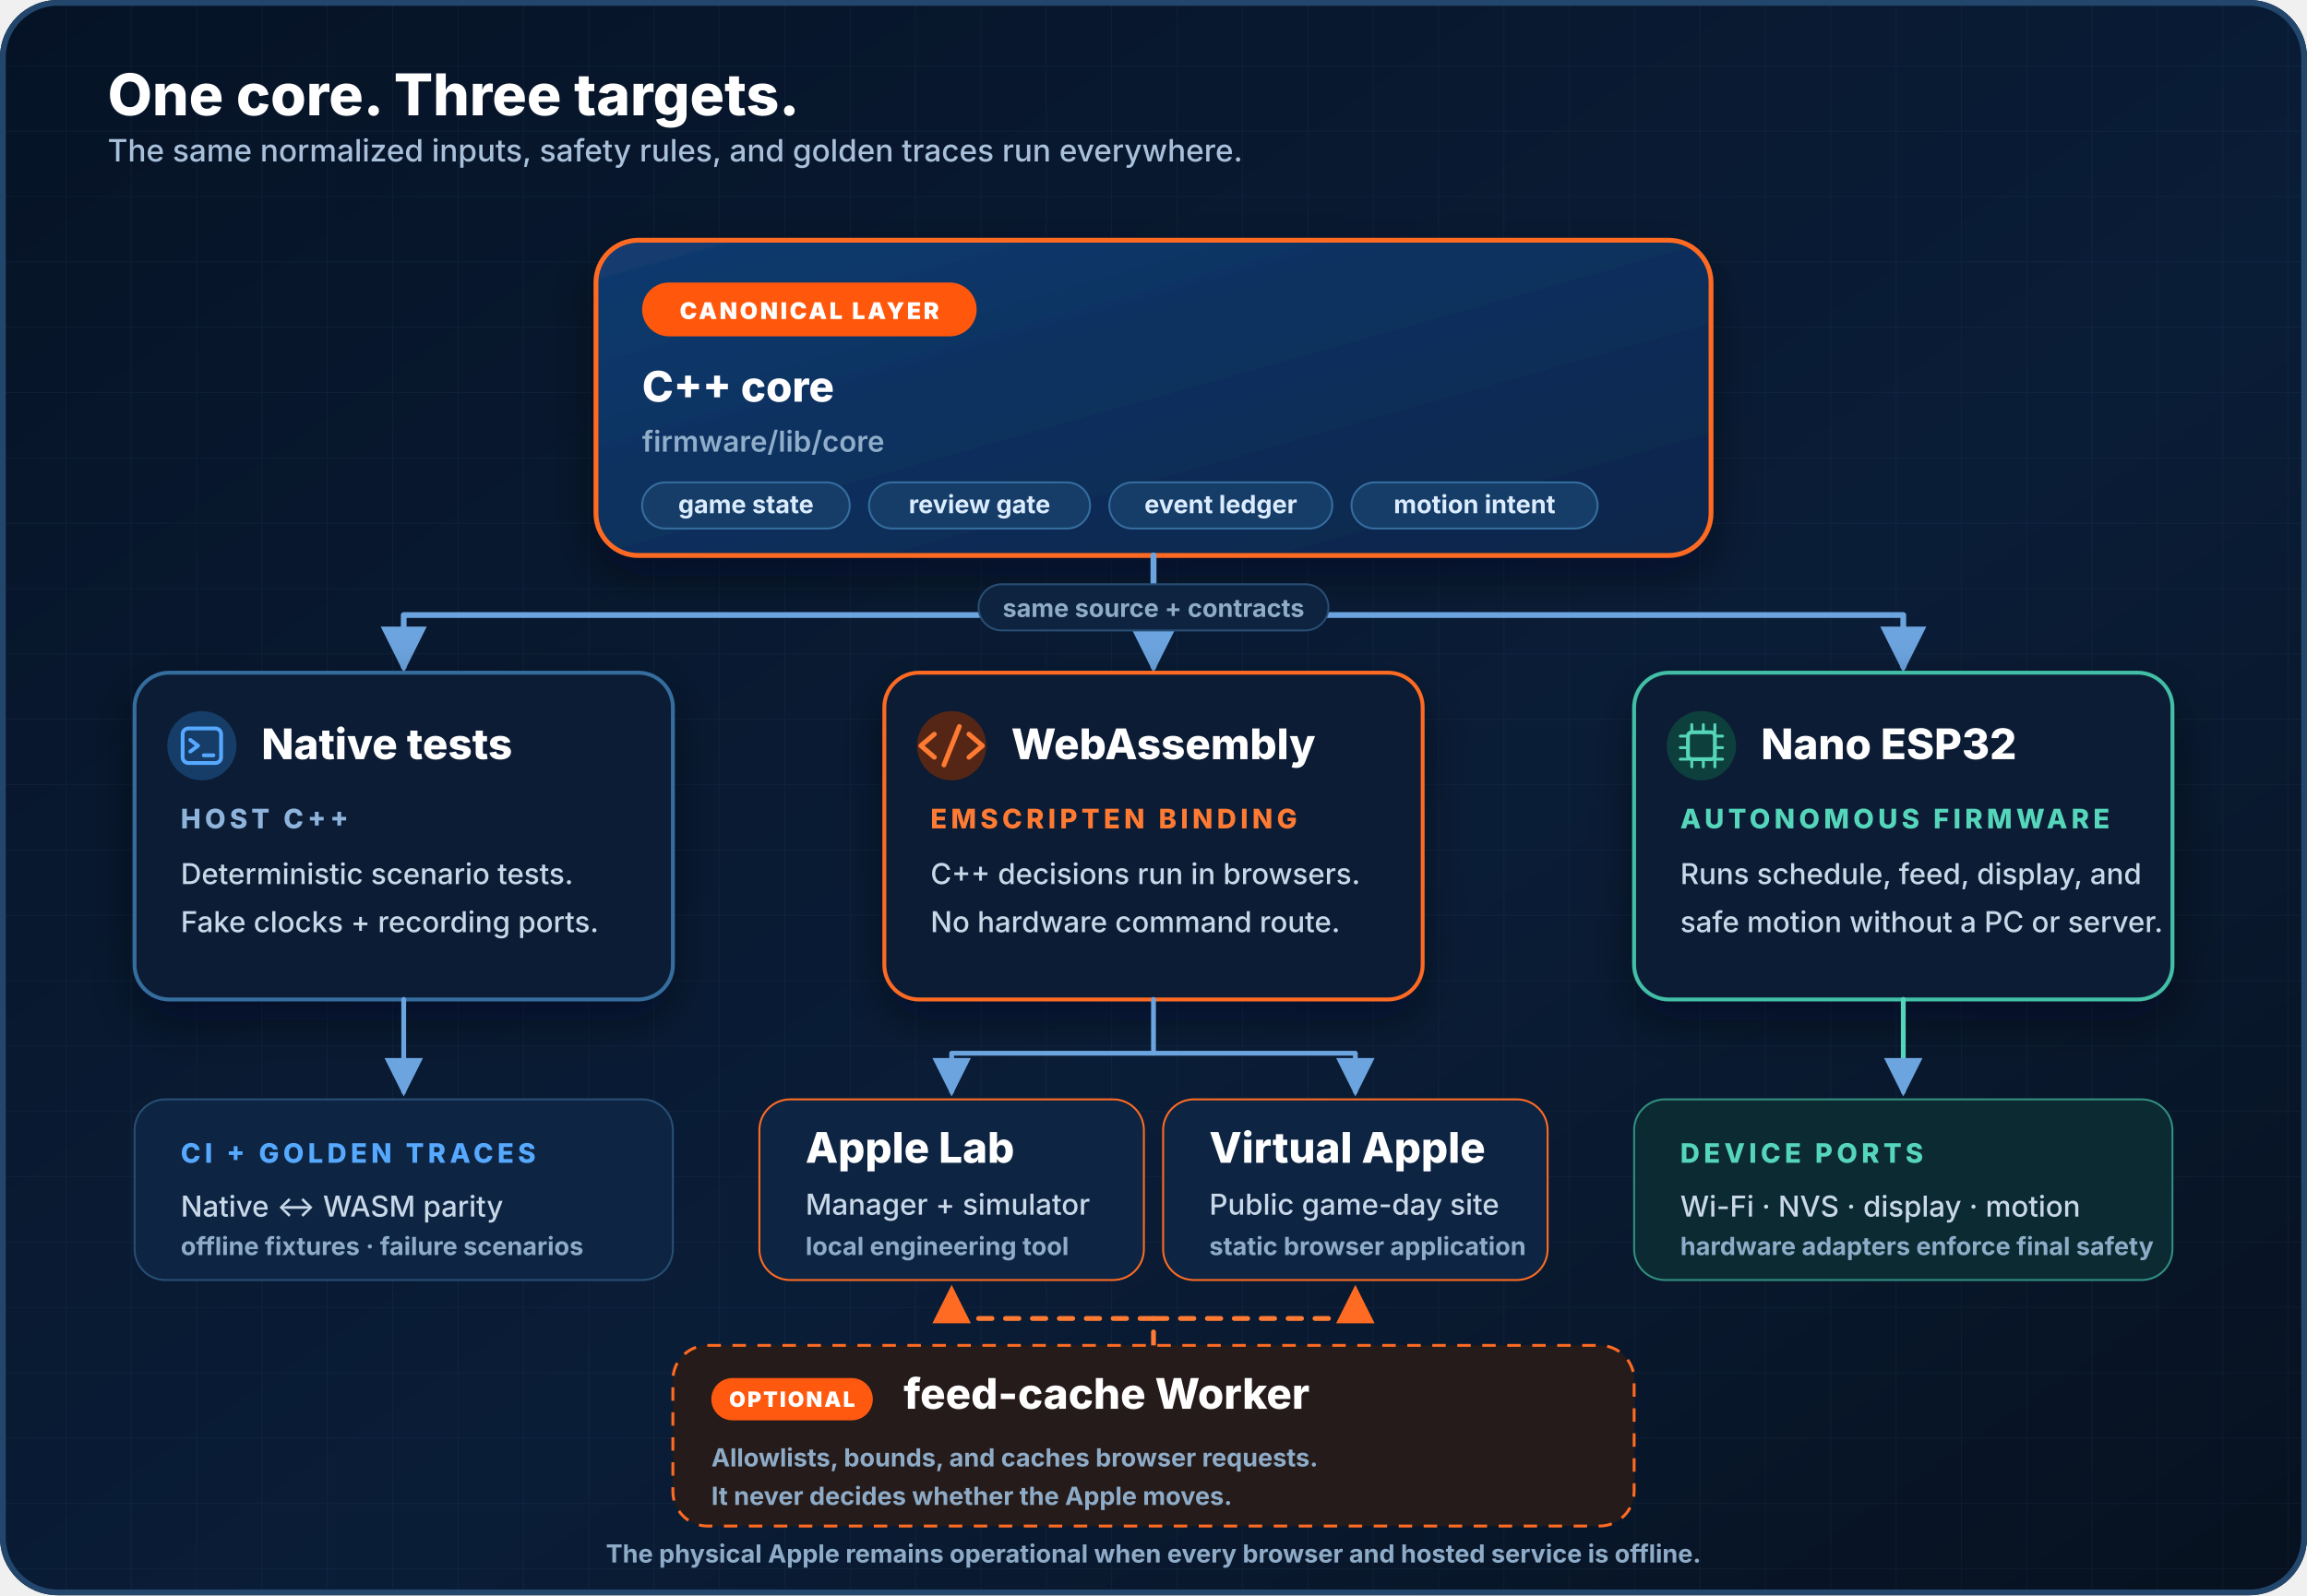
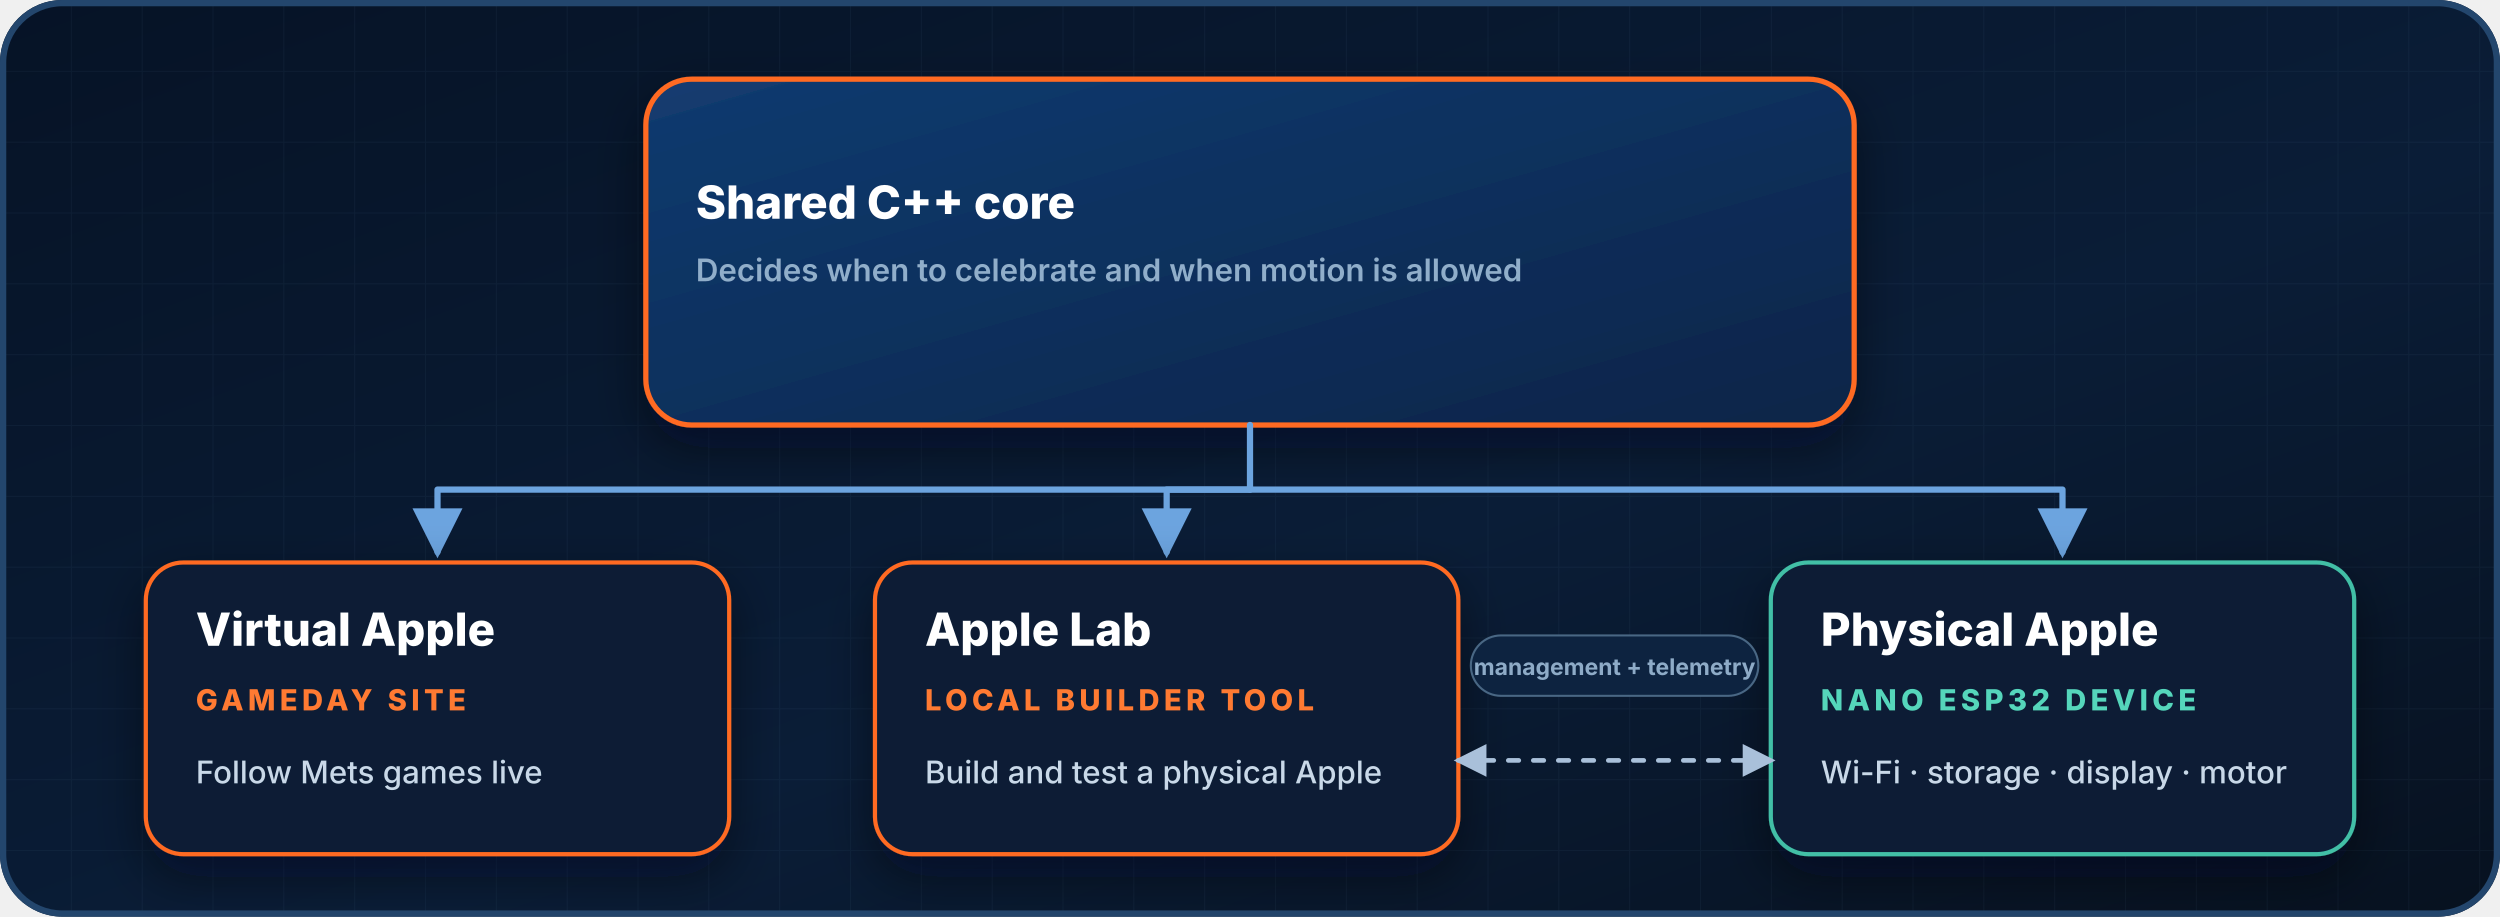
- <svg xmlns="http://www.w3.org/2000/svg" width="1200" height="830" viewBox="0 0 1200 830" role="img" aria-labelledby="title description">
+ <svg xmlns="http://www.w3.org/2000/svg" width="1200" height="440" viewBox="0 0 1200 440" role="img" aria-labelledby="title description">
  <defs>
    <linearGradient id="background" x1="0" y1="0" x2="1" y2="1">
      <stop offset="0" stop-color="#061326" />
      <stop offset="0.58" stop-color="#0a1d37" />
      <stop offset="1" stop-color="#07111f" />
    </linearGradient>
    <linearGradient id="coreFill" x1="0" y1="0" x2="1" y2="1">
      <stop offset="0" stop-color="#123b70" />
      <stop offset="1" stop-color="#0a2448" />
    </linearGradient>
    <linearGradient id="orangeFill" x1="0" y1="0" x2="1" y2="1">
      <stop offset="0" stop-color="#ff6b22" />
      <stop offset="1" stop-color="#dd3f0b" />
    </linearGradient>
    <linearGradient id="blueFill" x1="0" y1="0" x2="1" y2="1">
      <stop offset="0" stop-color="#1675d1" />
      <stop offset="1" stop-color="#0d4b91" />
    </linearGradient>
    <pattern id="grid" width="34" height="34" patternUnits="userSpaceOnUse">
      <path d="M34 0H0V34" fill="none" stroke="#7ba7d8" stroke-opacity="0.055" />
    </pattern>
    <filter id="shadow" x="-20%" y="-20%" width="140%" height="160%">
      <feDropShadow dx="0" dy="10" stdDeviation="12" flood-color="#000814" flood-opacity="0.46" />
    </filter>
    <marker id="arrow" markerWidth="10" markerHeight="10" refX="8" refY="5" orient="auto" markerUnits="strokeWidth">
      <path d="M1 1L9 5L1 9Z" fill="#6ca4df" />
    </marker>
-     <marker id="arrowOrange" markerWidth="10" markerHeight="10" refX="8" refY="5" orient="auto" markerUnits="strokeWidth">
-       <path d="M1 1L9 5L1 9Z" fill="#ff6b22" />
+     <marker id="arrowManagement" markerWidth="9" markerHeight="9" refX="7" refY="4.5" orient="auto-start-reverse" markerUnits="strokeWidth">
+       <path d="M1 1L8 4.5L1 8Z" fill="#a9c0da" />
    </marker>
    <style>
      text { font-family: Inter, ui-sans-serif, -apple-system, BlinkMacSystemFont, "Segoe UI", sans-serif; }
      .eyebrow { fill: #8fb4dc; font-size: 14px; font-weight: 800; letter-spacing: 2.1px; }
      .title { fill: #ffffff; font-size: 30px; font-weight: 800; }
      .subtitle { fill: #a9c0da; font-size: 16px; font-weight: 500; }
      .card-title { fill: #ffffff; font-size: 22px; font-weight: 800; }
      .card-subtitle { fill: #90aeca; font-size: 15px; font-weight: 600; }
      .body { fill: #c9d8e8; font-size: 15px; font-weight: 500; }
      .small { fill: #8eabc7; font-size: 13px; font-weight: 650; }
      .pill { fill: #dcecff; font-size: 13px; font-weight: 750; }
      .orange { fill: #ff7a32; }
      .blue { fill: #56a9ff; }
      .mint { fill: #55d6bb; }
    </style>
  </defs>
-   <rect width="1200" height="830" rx="30" fill="url(#background)" />
-   <rect width="1200" height="830" rx="30" fill="url(#grid)" />
-   <rect x="1.5" y="1.5" width="1197" height="827" rx="28.5" fill="none" stroke="#23466d" stroke-width="3" />
-   <text x="56" y="60" class="title">One core. Three targets.</text>
-   <text x="56" y="84" class="subtitle">The same normalized inputs, safety rules, and golden traces run everywhere.</text>
+   <rect width="1200" height="440" rx="30" fill="url(#background)" />
+   <rect width="1200" height="440" rx="30" fill="url(#grid)" />
+   <rect x="1.5" y="1.5" width="1197" height="437" rx="28.5" fill="none" stroke="#23466d" stroke-width="3" />
  <g filter="url(#shadow)">
-     <rect x="310" y="125" width="580" height="164" rx="22" fill="url(#coreFill)" stroke="#ff6b22" stroke-width="2.5" />
-     <rect x="334" y="147" width="174" height="28" rx="14" fill="#ff5910" />
-     <text x="421" y="166" text-anchor="middle" fill="#ffffff" font-size="12" font-weight="850" letter-spacing="1.3">CANONICAL LAYER</text>
-     <text x="334" y="209" class="card-title">C++ core</text>
-     <text x="334" y="235" class="card-subtitle">firmware/lib/core</text>
-     <g transform="translate(334 251)">
-       <rect width="108" height="24" rx="12" fill="#173e68" stroke="#356d9f" />
-       <text x="54" y="16" text-anchor="middle" class="pill">game state</text>
-       <rect x="118" width="115" height="24" rx="12" fill="#173e68" stroke="#356d9f" />
-       <text x="175.5" y="16" text-anchor="middle" class="pill">review gate</text>
-       <rect x="243" width="116" height="24" rx="12" fill="#173e68" stroke="#356d9f" />
-       <text x="301" y="16" text-anchor="middle" class="pill">event ledger</text>
-       <rect x="369" width="128" height="24" rx="12" fill="#173e68" stroke="#356d9f" />
-       <text x="433" y="16" text-anchor="middle" class="pill">motion intent</text>
-     </g>
+     <rect x="310" y="38" width="580" height="166" rx="22" fill="url(#coreFill)" stroke="#ff6b22" stroke-width="2.5" />
+     <text x="334" y="105" class="card-title">Shared C++ core</text>
+     <text x="334" y="135" class="card-subtitle">Decides when to celebrate and when motion is allowed</text>
  </g>
  <g fill="none" stroke="#6ca4df" stroke-width="3" stroke-linecap="round" stroke-linejoin="round" marker-end="url(#arrow)">
-     <path d="M600 289V320H210V347" />
-     <path d="M600 289V347" />
-     <path d="M600 320H990V347" />
-   </g>
-   <rect x="509" y="304" width="182" height="24" rx="12" fill="#0d2340" stroke="#284e74" />
-   <text x="600" y="321" text-anchor="middle" class="small">same source + contracts</text>
-   <g filter="url(#shadow)">
-     <rect x="70" y="350" width="280" height="170" rx="18" fill="#0b1e36" stroke="#356d9f" stroke-width="2" />
-     <circle cx="105" cy="388" r="18" fill="#143d68" />
-     <rect x="95" y="379" width="20" height="18" rx="3" fill="none" stroke="#56a9ff" stroke-width="2" />
-     <path d="M99 385l4 3-4 3M106 393h5" fill="none" stroke="#56a9ff" stroke-width="2" stroke-linecap="round" stroke-linejoin="round" />
-     <text x="136" y="395" class="card-title">Native tests</text>
-     <text x="94" y="431" class="eyebrow">HOST C++</text>
-     <text x="94" y="460" class="body">Deterministic scenario tests.</text>
-     <text x="94" y="485" class="body">Fake clocks + recording ports.</text>
+     <path d="M600 204V235H210V265" />
+     <path d="M600 235H560V265" />
+     <path d="M600 235H990V265" />
  </g>
  <g filter="url(#shadow)">
-     <rect x="460" y="350" width="280" height="170" rx="18" fill="#0b1e36" stroke="#ff6b22" stroke-width="2" />
-     <circle cx="495" cy="388" r="18" fill="#542813" />
-     <path d="M486 382l-7 6 7 6M504 382l7 6-7 6M499 378l-8 20" fill="none" stroke="#ff7a32" stroke-width="2.5" stroke-linecap="round" stroke-linejoin="round" />
-     <text x="526" y="395" class="card-title">WebAssembly</text>
-     <text x="484" y="431" class="eyebrow orange">EMSCRIPTEN BINDING</text>
-     <text x="484" y="460" class="body">C++ decisions run in browsers.</text>
-     <text x="484" y="485" class="body">No hardware command route.</text>
+     <rect x="70" y="270" width="280" height="140" rx="18" fill="#0b1e36" stroke="#ff6b22" stroke-width="2" />
+     <text x="94" y="310" class="card-title">Virtual Apple</text>
+     <text x="94" y="341" class="eyebrow orange">GAMEDAY SITE</text>
+     <text x="94" y="376" class="body">Follow Mets games live</text>
  </g>
  <g filter="url(#shadow)">
-     <rect x="850" y="350" width="280" height="170" rx="18" fill="#0b1e36" stroke="#42bfa6" stroke-width="2" />
-     <circle cx="885" cy="388" r="18" fill="#113f3c" />
-     <rect x="878" y="381" width="14" height="14" rx="2" fill="none" stroke="#55d6bb" stroke-width="2" />
-     <path d="M874 383h4M874 389h4M874 395h4M892 383h4M892 389h4M892 395h4M880 377v4M886 377v4M892 377v4M880 395v4M886 395v4M892 395v4" stroke="#55d6bb" stroke-width="1.5" stroke-linecap="round" />
-     <text x="916" y="395" class="card-title">Nano ESP32</text>
-     <text x="874" y="431" class="eyebrow mint">AUTONOMOUS FIRMWARE</text>
-     <text x="874" y="460" class="body">Runs schedule, feed, display, and</text>
-     <text x="874" y="485" class="body">safe motion without a PC or server.</text>
+     <rect x="420" y="270" width="280" height="140" rx="18" fill="#0b1e36" stroke="#ff6b22" stroke-width="2" />
+     <text x="444" y="310" class="card-title">Apple Lab</text>
+     <text x="444" y="341" class="eyebrow orange">LOCAL BUILDER TOOL</text>
+     <text x="444" y="376" class="body">Build and test a physical Apple</text>
  </g>
-   <g fill="none" stroke="#6ca4df" stroke-width="2.5" stroke-linecap="round" stroke-linejoin="round" marker-end="url(#arrow)">
-     <path d="M210 520V568" />
-     <path d="M600 520V548H495V568" />
-     <path d="M600 548H705V568" />
+   <g filter="url(#shadow)">
+     <rect x="850" y="270" width="280" height="140" rx="18" fill="#0b1e36" stroke="#42bfa6" stroke-width="2" />
+     <text x="874" y="310" class="card-title">Physical Apple</text>
+     <text x="874" y="341" class="eyebrow mint">NANO ESP32 DEVICE</text>
+     <text x="874" y="376" class="body">Wi-Fi · storage · display · motor</text>
  </g>
-   <path d="M990 520V568" fill="none" stroke="#55d6bb" stroke-width="2.5" stroke-linecap="round" marker-end="url(#arrow)" />
-   <g>
-     <rect x="70" y="572" width="280" height="94" rx="16" fill="#0d2543" stroke="#284e74" />
-     <text x="94" y="605" class="eyebrow blue">CI + GOLDEN TRACES</text>
-     <text x="94" y="633" class="body">Native ↔ WASM parity</text>
-     <text x="94" y="653" class="small">offline fixtures · failure scenarios</text>
-   </g>
-   <g>
-     <rect x="395" y="572" width="200" height="94" rx="16" fill="#0d2543" stroke="#ff6b22" />
-     <text x="419" y="605" class="card-title" font-size="20">Apple Lab</text>
-     <text x="419" y="632" class="body">Manager + simulator</text>
-     <text x="419" y="653" class="small">local engineering tool</text>
-     <rect x="605" y="572" width="200" height="94" rx="16" fill="#0d2543" stroke="#ff6b22" />
-     <text x="629" y="605" class="card-title" font-size="20">Virtual Apple</text>
-     <text x="629" y="632" class="body">Public game-day site</text>
-     <text x="629" y="653" class="small">static browser application</text>
-   </g>
-   <g>
-     <rect x="850" y="572" width="280" height="94" rx="16" fill="#0c2a32" stroke="#318f80" />
-     <text x="874" y="605" class="eyebrow mint">DEVICE PORTS</text>
-     <text x="874" y="633" class="body">Wi-Fi · NVS · display · motion</text>
-     <text x="874" y="653" class="small">hardware adapters enforce final safety</text>
-   </g>
-   <g fill="none" stroke="#ff7a32" stroke-width="2.5" stroke-dasharray="7 7" stroke-linecap="round" stroke-linejoin="round" marker-end="url(#arrowOrange)">
-     <path d="M600 700V686H495V671" />
-     <path d="M600 686H705V671" />
-   </g>
-   <g>
-     <rect x="350" y="700" width="500" height="94" rx="18" fill="#251b1a" stroke="#ff6b22" stroke-width="1.5" stroke-dasharray="7 6" />
-     <rect x="370" y="717" width="84" height="22" rx="11" fill="#ff5910" />
-     <text x="412" y="732" text-anchor="middle" fill="#ffffff" font-size="11" font-weight="850" letter-spacing="1">OPTIONAL</text>
-     <text x="470" y="733" class="card-title" font-size="18">feed-cache Worker</text>
-     <text x="370" y="763" class="small">Allowlists, bounds, and caches browser requests.</text>
-     <text x="370" y="783" class="small">It never decides whether the Apple moves.</text>
-   </g>
-   <text x="600" y="813" text-anchor="middle" class="small">The physical Apple remains operational when every browser and hosted service is offline.</text>
+   <path d="M700 365H850" fill="none" stroke="#a9c0da" stroke-width="2.25" stroke-dasharray="5 7" stroke-linecap="round" marker-start="url(#arrowManagement)" marker-end="url(#arrowManagement)" />
+   <rect x="706" y="305" width="138" height="29" rx="14.5" fill="#0d2340" stroke="#496784" />
+   <text x="775" y="324" text-anchor="middle" class="small" style="font-size: 11px">management + telemetry</text>
</svg>
